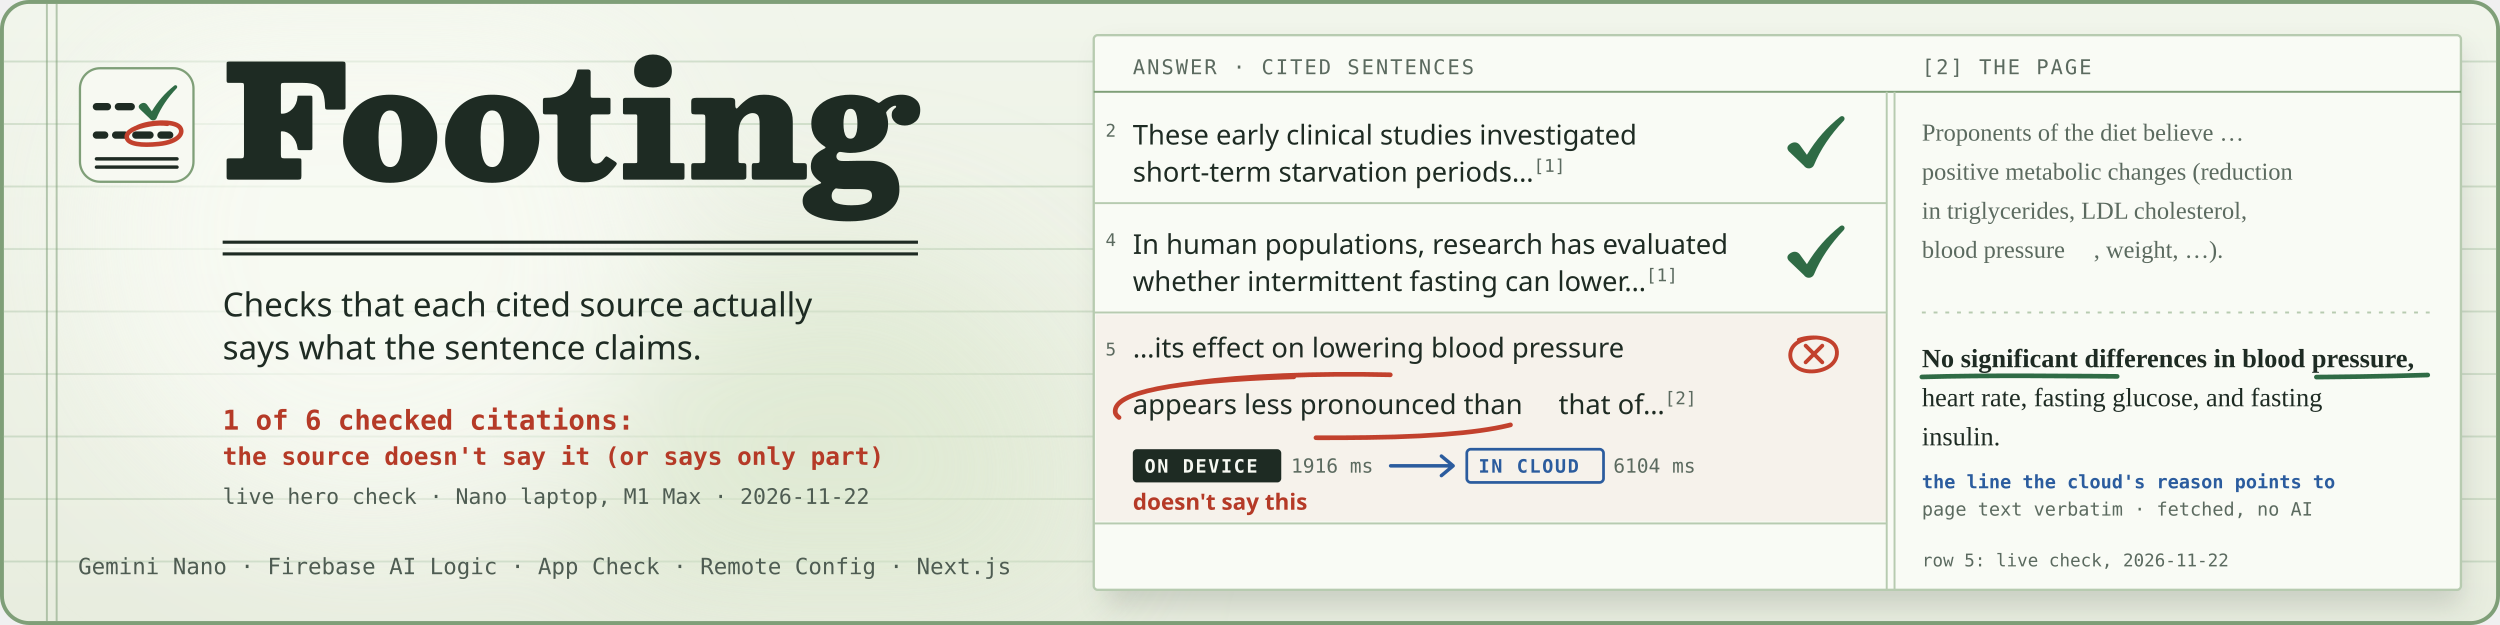
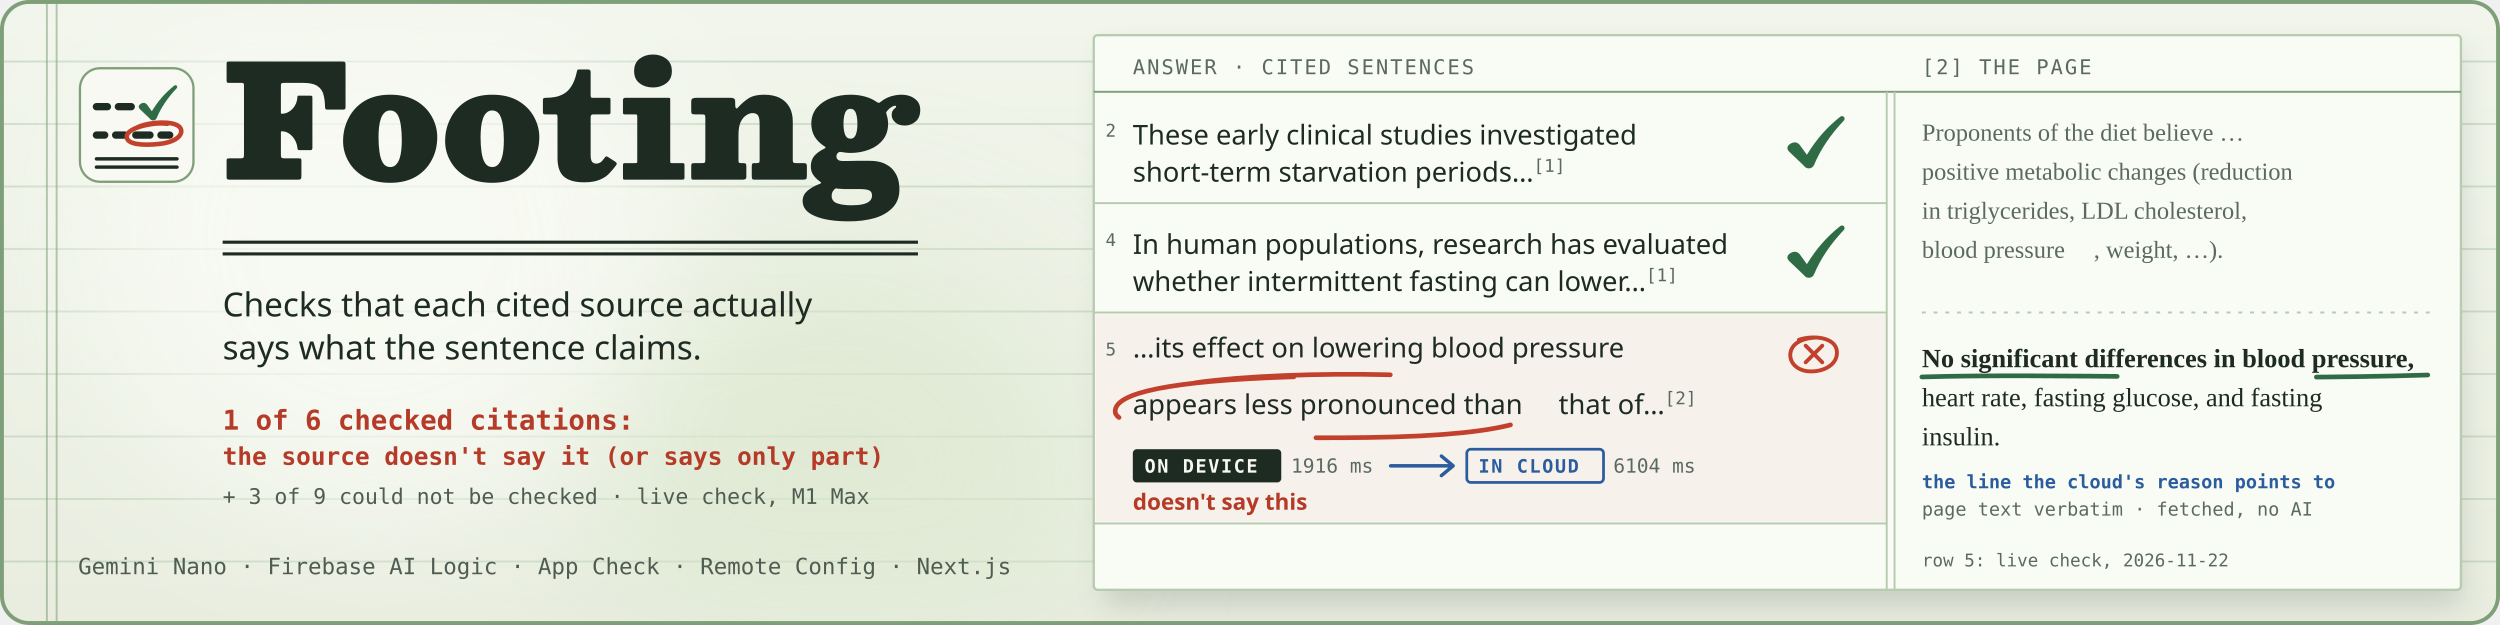
<svg xmlns="http://www.w3.org/2000/svg" viewBox="0 0 1280 320" width="1280" height="320" role="img" aria-label="Footing — checks each cited sentence against the page it cites: Every citation ticked in pencil, the bad ones circled red; the sentence beside the source line that doesn't say it.">
  <style>
    .sans { font-family: 'Segoe UI', system-ui, -apple-system, sans-serif; }
    .mono { font-family: ui-monospace, SFMono-Regular, Menlo, Consolas, monospace; }
    .page { font-family: Georgia, 'Times New Roman', serif; }
    .drift-a { animation: drift-a 17s ease-in-out infinite alternate; }
    .drift-b { animation: drift-b 14s ease-in-out infinite alternate; }
    @keyframes drift-a { from { transform: translate(0, 0); } to { transform: translate(90px, 22px); } }
    @keyframes drift-b { from { transform: translate(0, 0); } to { transform: translate(-70px, -18px); } }
    .pop { transform-box: fill-box; transform-origin: left center; animation: pop 8s cubic-bezier(.2, 1.4, .4, 1) infinite; }
    @keyframes pop { 0%, 58% { transform: scale(1); } 61% { transform: scale(1.08); } 66%, 100% { transform: scale(1); } }
    @media (prefers-reduced-motion: reduce) { * { animation: none !important; } }
  </style>
  <defs>
    <linearGradient id="plate" x1="0" y1="0" x2="0" y2="1">
      <stop offset="0" stop-color="#F1F5EB" />
      <stop offset="1" stop-color="#E8EDDF" />
    </linearGradient>
    <pattern id="ledger" width="64" height="32" patternUnits="userSpaceOnUse">
      <path d="M0 31.5 H64" stroke="#B7CBB0" stroke-width="1" opacity=".55" />
    </pattern>
    <filter id="lamp" x="-60%" y="-60%" width="220%" height="220%">
      <feGaussianBlur stdDeviation="38" />
    </filter>
    <filter id="lift" x="-5%" y="-10%" width="110%" height="130%">
      <feGaussianBlur stdDeviation="7" />
    </filter>
    <symbol id="tk" viewBox="258 74 184 172">
      <path d="M270 166 C281 157 293 157 301 167 L322 196 C350 150 380 116 420 84 C428 78 437 87 431 95 C392 136 362 180 343 226 C338 238 321 240 313 228 L269 186 C263 179 263 172 270 166 Z" fill="#2F6B45" />
    </symbol>
    <clipPath id="plate-clip">
      <rect x="2" y="2" width="1276" height="316" rx="13" />
    </clipPath>
    <clipPath id="wm-clip">
      <g transform="translate(114 92) scale(0.84)">
        <path d="M3.6-59.0L11.2-59.0Q12.2-59.0 12.6-58.8Q13.0-58.5 13.0-57.4L13.0-57.4L13.0-15.3Q13.0-13.8 12.6-13.4Q12.3-13.0 10.9-13.0L10.9-13.0L4.2-13.0Q3.2-13.0 2.8-12.8Q2.4-12.6 2.4-11.6L2.4-11.6L2.4-1.7Q2.4-0.5 2.8-0.3Q3.2 0 4.4 0L4.4 0L45.7 0Q47.2 0 47.6-0.4Q48-0.8 48-2.3L48-2.3L48-11.2Q48-12.5 47.8-12.7Q47.6-13.0 46.2-13.0L46.2-13.0L37.8-13.0Q36.3-13.0 35.9-13.4Q35.5-13.8 35.5-15.2L35.5-15.2L35.5-28.9Q35.5-29.1 35.6-29.3Q35.7-29.5 36.1-29.5L36.1-29.5L36.2-29.5Q39.5-29.5 42.3-26.6Q45.1-23.6 45.6-19.3L45.6-19.3Q45.6-18.4 46.0-18.2Q46.4-18.0 47.4-18.0L47.4-18.0L53.2-18.0Q54.1-18.0 54.4-18.3Q54.7-18.6 54.7-19.5L54.7-19.5L54.7-49.7Q54.7-50.5 54.6-50.9Q54.4-51.2 53.6-51.2L53.6-51.2L46.3-51.2Q45.7-51.2 45.6-51.0Q45.6-50.9 45.6-50.4L45.6-50.4Q45.3-46.0 42.5-43.1Q39.7-40.2 36.0-40.2L36.0-40.2L36.0-40.2Q35.8-40.2 35.6-40.3Q35.5-40.5 35.5-40.8L35.5-40.8L35.5-57.5Q35.5-58.6 36.0-58.8Q36.4-59.0 37.5-59.0L37.5-59.0L49.0-59.0Q54.3-59.0 57.1-57.5Q60-55.9 61.2-52.7Q62.3-49.4 62.4-44.4L62.4-44.4Q62.4-43.2 62.9-42.9Q63.3-42.7 64.6-42.7L64.6-42.7L73.2-42.7Q74.2-42.7 74.5-43.0Q74.9-43.2 74.9-44.2L74.9-44.2L74.9-70.1Q74.9-71.3 74.6-71.6Q74.3-72 73.2-72L73.2-72L4.0-72Q3.1-72 2.8-71.8Q2.4-71.7 2.4-70.8L2.4-70.8L2.4-60.6Q2.4-59.7 2.6-59.4Q2.8-59.0 3.6-59.0L3.6-59.0ZM95.0-25.9L95.0-25.9Q95.0-28.9 95.3-31.8Q95.6-34.8 96.4-37.1Q97.2-39.5 98.6-40.8Q100.0-42.2 102.1-42.2L102.1-42.2Q104.9-42.2 106.5-39.8Q108-37.3 108.6-33.1Q109.2-29.0 109.2-24L109.2-24Q109.2-21.0 108.9-18.1Q108.6-15.2 107.8-12.8Q107.0-10.5 105.6-9.1Q104.2-7.7 102.1-7.7L102.1-7.7Q99.3-7.7 97.7-10.2Q96.2-12.6 95.6-16.8Q95.0-20.9 95.0-25.9ZM73.4-23.5L73.4-23.5Q73.4-16.8 76.8-11.0Q80.1-5.2 86.5-1.6Q92.9 1.9 102.1 1.9L102.1 1.9Q111.3 1.9 117.7-1.8Q124.1-5.6 127.4-11.9Q130.8-18.2 130.8-25.9L130.8-25.9Q130.8-32.6 127.4-38.6Q124.1-44.5 117.7-48.2Q111.3-51.8 102.1-51.8L102.1-51.8Q92.9-51.8 86.5-48.0Q80.1-44.1 76.8-37.6Q73.4-31.2 73.4-23.5ZM157.2-25.9L157.2-25.9Q157.2-28.9 157.5-31.8Q157.8-34.8 158.6-37.1Q159.4-39.5 160.8-40.8Q162.2-42.2 164.3-42.2L164.3-42.2Q167.1-42.2 168.7-39.8Q170.2-37.3 170.8-33.1Q171.4-29.0 171.4-24L171.4-24Q171.4-21.0 171.1-18.1Q170.8-15.2 170.0-12.8Q169.2-10.5 167.8-9.1Q166.4-7.7 164.3-7.7L164.3-7.7Q161.5-7.7 159.9-10.2Q158.4-12.6 157.8-16.8Q157.2-20.9 157.2-25.9ZM135.6-23.5L135.6-23.5Q135.6-16.8 139.0-11.0Q142.3-5.2 148.7-1.6Q155.1 1.9 164.3 1.9L164.3 1.9Q173.5 1.9 179.9-1.8Q186.3-5.6 189.6-11.9Q193.0-18.2 193.0-25.9L193.0-25.9Q193.0-32.6 189.6-38.6Q186.3-44.5 179.9-48.2Q173.5-51.8 164.3-51.8L164.3-51.8Q155.1-51.8 148.7-48.0Q142.3-44.1 139.0-37.6Q135.6-31.2 135.6-23.5ZM239.9-8.9L239.9-8.9Q240.4-9.7 240.1-10.2Q239.8-10.7 238.8-11.3L238.8-11.3L234.9-13.8Q234-14.4 233.6-14.1Q233.2-13.9 232.7-13.2L232.7-13.2Q231.4-11.3 230.2-10.5Q229.0-9.8 227.7-9.8L227.7-9.8Q226.0-9.8 225.1-11.0Q224.3-12.3 224.3-14.8L224.3-14.8L224.3-38.3Q224.3-39.0 224.7-39.4Q225.1-39.8 225.8-39.8L225.8-39.8L235.1-39.8Q235.8-39.8 236.1-40.1Q236.4-40.4 236.4-41.0L236.4-41.0L236.4-48.6Q236.4-49.4 236.2-49.7Q236.0-49.9 235.2-49.9L235.2-49.9L225.8-49.9Q224.7-49.9 224.5-50.3Q224.3-50.7 224.3-51.8L224.3-51.8L224.3-65.6Q224.3-67.2 222.6-67.2L222.6-67.2L217.7-67.2Q216.3-67.2 216.2-66.9Q216-66.5 215.8-65.4L215.8-65.4Q214.6-60.1 212.6-57Q210.6-53.9 208.0-52.4Q205.4-50.9 202.6-50.4Q199.7-49.9 196.9-49.9L196.9-49.9Q195.8-49.9 195.5-49.6Q195.2-49.2 195.2-48.1L195.2-48.1L195.2-41.4Q195.2-40.5 195.4-40.2Q195.7-39.8 196.6-39.8L196.6-39.8L202.7-39.8Q203.8-39.8 203.9-39.4Q204.1-39.0 204.1-38.0L204.1-38.0L204.1-13.1Q204.1-5.2 208.1-1.8Q212.0 1.6 220.4 1.6L220.4 1.6Q226.3 1.6 229.9 0.0Q233.6-1.5 235.8-4.0Q238.1-6.4 239.9-8.9ZM250.8-66.2L250.8-66.2Q250.8-61.3 254.1-58.8Q257.5-56.2 262.3-56.2L262.3-56.2Q267.0-56.2 270.4-58.8Q273.8-61.3 273.8-66.2L273.8-66.2Q273.8-71.1 270.4-73.7Q267.0-76.3 262.3-76.3L262.3-76.3Q257.5-76.3 254.1-73.7Q250.8-71.1 250.8-66.2ZM245.3-39.8L251.8-39.8Q252.7-39.8 252.7-38.6L252.7-38.6L252.7-11.1Q252.7-10.4 252.4-10.2Q252.2-10.1 251.4-10.1L251.4-10.1L245.3-10.1Q244.5-10.1 244.2-9.8Q244.0-9.6 244.0-8.7L244.0-8.7L244.0-1.2Q244.0-0.4 244.2-0.2Q244.5 0 245.2 0L245.2 0L279.6 0Q280.8 0 281.1-0.2Q281.5-0.4 281.5-1.5L281.5-1.5L281.5-8.9Q281.5-9.7 281.2-9.9Q280.9-10.1 280.1-10.1L280.1-10.1L273.8-10.1Q273.1-10.1 273.0-10.3Q272.8-10.6 272.8-11.3L272.8-11.3L272.8-49.0Q272.8-49.6 272.6-49.8Q272.3-49.9 271.6-49.9L271.6-49.9L245.5-49.9Q244.0-49.9 244.0-48.6L244.0-48.6L244.0-40.8Q244.0-40.2 244.3-40.0Q244.7-39.8 245.3-39.8L245.3-39.8ZM288.0-39.8L292.0-39.8Q293.4-39.8 293.8-39.5Q294.2-39.1 294.2-37.6L294.2-37.6L294.2-12.1Q294.2-10.6 293.7-10.3Q293.3-10.1 291.8-10.1L291.8-10.1L287.5-10.1Q286.2-10.1 285.9-9.7Q285.6-9.4 285.6-8.1L285.6-8.1L285.6-2.0Q285.6-0.8 285.8-0.4Q286.0 0 287.1 0L287.1 0L316.8 0Q317.9 0 318.5-0.3Q319.2-0.5 319.2-1.8L319.2-1.8L319.2-8.3Q319.2-9.5 318.7-9.8Q318.3-10.1 317.2-10.1L317.2-10.1L316.1-10.1Q314.9-10.1 314.6-10.5Q314.4-10.9 314.4-12.0L314.4-12.0L314.4-27.2Q314.4-32.1 315.7-35.1Q317.1-38.0 319.2-39.3Q321.2-40.6 323.0-40.6L323.0-40.6Q325.2-40.6 326.3-39.2Q327.3-37.8 327.3-33.9L327.3-33.9L327.3-12.0Q327.3-10.7 327.0-10.4Q326.6-10.1 325.3-10.1L325.3-10.1L324.0-10.1Q322.9-10.1 322.7-9.5Q322.5-8.9 322.5-7.9L322.5-7.9L322.5-2.2Q322.5-0.9 322.8-0.4Q323.1 0 324.4 0L324.4 0L353.3 0Q355.0 0 355.6-0.4Q356.1-0.7 356.1-2.5L356.1-2.5L356.1-8.3Q356.1-9.3 355.7-9.7Q355.3-10.1 354.4-10.1L354.4-10.1L349.8-10.1Q348.3-10.1 347.9-10.4Q347.5-10.7 347.5-12.1L347.5-12.1L347.5-35.4Q347.5-40.6 345.5-44.2Q343.4-47.9 339.5-49.9Q335.6-51.8 330-51.8L330-51.8Q323.9-51.8 320.4-49.5Q317.0-47.2 314.4-44.3L314.4-44.3Q313.6-43.3 313.1-43.4L313.1-43.4Q313.0-43.5 312.9-43.6L312.9-43.6Q312.4-44.0 312.4-45.8L312.4-45.8L312.4-47.5Q312.4-49.1 311.6-49.5Q310.8-49.9 309.7-49.9L309.7-49.9L288.7-49.9Q287.2-49.9 286.4-49.5Q285.6-49.1 285.6-47.4L285.6-47.4L285.6-42.3Q285.6-40.7 285.9-40.3Q286.3-39.8 288.0-39.8L288.0-39.8ZM358.8-34.1L358.8-34.1Q358.8-29.6 360.9-26.1Q363.1-22.7 366.7-20.4L366.7-20.4Q367.5-20.0 367.5-19.6Q367.4-19.2 366.5-18.8L366.5-18.8Q362.8-17.0 360.6-14.5Q358.5-11.9 358.5-8.1L358.5-8.1Q358.5-5.1 360.0-2.9Q361.5-0.7 363.9 1.0L363.9 1.0Q364.8 1.6 364.8 1.9Q364.8 2.3 363.7 2.6L363.7 2.6Q359.4 4.3 356.4 6.8Q353.5 9.3 353.5 13.0L353.5 13.0Q353.5 19.1 361.1 22.2Q368.6 25.4 381.8 25.4L381.8 25.4Q390.4 25.4 397.4 23.4Q404.4 21.3 408.4 17.0Q412.5 12.7 412.5 6.0L412.5 6.0Q412.5 1.8 411.3-1.5Q410.0-4.7 407.7-7.0Q405.3-9.2 402-10.4Q398.7-11.5 394.6-11.5L394.6-11.5Q393.6-11.5 391.2-11.5Q388.9-11.5 386.3-11.5Q383.6-11.5 381.3-11.4Q379.1-11.4 378.1-11.4L378.1-11.4Q375.6-11.4 374.9-12.3Q374.1-13.1 374.1-14.1L374.1-14.1Q374.1-14.8 374.3-15.3Q374.5-15.8 375.0-16.3L375.0-16.3Q375.4-16.7 375.7-16.8Q376.1-17.0 376.8-16.9L376.8-16.9Q378.2-16.7 379.7-16.5Q381.1-16.3 382.7-16.3L382.7-16.3Q388.9-16.3 394.2-18.4Q399.4-20.4 402.5-24.4Q405.6-28.3 405.6-34.1L405.6-34.1Q405.6-36.9 404.7-39.6L404.7-39.6Q404.4-40.5 404.4-40.9Q404.5-41.3 405.1-42L405.1-42Q406.3-43.5 407.7-44.3Q409.1-45.1 409.8-45.1L409.8-45.1Q410.5-45.1 410.5-44.5L410.5-44.5Q410.5-44.0 409.8-43.6Q409.2-43.2 408.5-42.2Q407.8-41.3 407.8-39.2L407.8-39.2Q407.8-37.0 409.9-35.0Q412.0-33.0 415.8-33.0L415.8-33.0Q419.4-33.0 422.3-35.4Q425.2-37.7 425.2-42.6L425.2-42.6Q425.2-45.6 423.6-47.7Q421.9-49.7 419.3-50.8Q416.7-51.8 413.8-51.8L413.8-51.8Q410.7-51.8 407.3-50.8Q403.8-49.7 401.0-47.4L401.0-47.4Q400.1-46.7 399.8-46.8Q399.6-46.8 398.6-47.4L398.6-47.4Q395.5-49.6 391.4-50.7Q387.3-51.8 382.7-51.8L382.7-51.8Q376.4-51.8 370.9-49.8Q365.5-47.8 362.1-43.8Q358.8-39.8 358.8-34.1ZM395.8 9.7L395.8 9.7Q395.8 11.7 394.4 13.0Q392.9 14.4 390.1 15Q387.4 15.6 383.3 15.6L383.3 15.6Q377.9 15.6 374.5 14.4Q371.2 13.2 371.2 9.8L371.2 9.8Q371.2 8.7 371.6 7.7Q372.0 6.7 373.0 5.8L373.0 5.8Q373.4 5.3 374.0 5.3Q374.6 5.4 375.4 5.5L375.4 5.5Q376.2 5.6 377.0 5.6Q377.8 5.7 378.5 5.7L378.5 5.7L387.6 5.7Q392.3 5.7 394.0 6.5Q395.8 7.2 395.8 9.7ZM378.4-34.1Q378.4-36.7 378.8-38.7Q379.2-40.8 380.1-42Q381.0-43.2 382.7-43.2Q384.3-43.2 385.2-42Q386.1-40.8 386.5-38.7Q386.9-36.7 386.9-34.1Q386.9-31.5 386.5-29.4Q386.1-27.4 385.2-26.2Q384.3-25.0 382.7-25.0Q381.0-25.0 380.1-26.2Q379.2-27.4 378.8-29.4Q378.4-31.5 378.4-34.1Z" />
      </g>
    </clipPath>
    <clipPath id="tk1">
      <rect x="914" y="58" height="34" width="34">
        <animate attributeName="width" values="34;34;0;0;34;34" keyTimes="0;.10;.14;.20;.23;1" dur="8s" repeatCount="indefinite" />
      </rect>
    </clipPath>
    <clipPath id="tk2">
      <rect x="914" y="114" height="34" width="34">
        <animate attributeName="width" values="34;34;0;0;34;34" keyTimes="0;.10;.14;.26;.29;1" dur="8s" repeatCount="indefinite" />
      </rect>
    </clipPath>
  </defs>
  <rect x="1" y="1" width="1278" height="318" rx="14" fill="url(#plate)" stroke="#7F9F78" stroke-width="2" />
  <g clip-path="url(#plate-clip)">
    <rect x="2" y="2" width="1276" height="316" rx="13" fill="url(#ledger)" />
    <g filter="url(#lamp)" opacity=".7">
      <circle class="drift-a" cx="190" cy="120" r="150" fill="#FBFDF7" />
      <circle class="drift-b" cx="430" cy="250" r="120" fill="#DCE8CF" />
    </g>
  </g>
  <path d="M24 2 V318 M29 2 V318" stroke="#7F9F78" stroke-width="1" opacity=".55" />
  <g transform="translate(40 34) scale(0.1171875)">
    <rect x="8" y="8" width="496" height="496" rx="88" fill="#F7F9F2" stroke="#7F9F78" stroke-width="10" />
    <path d="M80 176 H128 M176 176 H232" stroke="#1E2B23" stroke-width="32" stroke-linecap="round" />
    <path d="M270 166 C281 157 293 157 301 167 L322 196 C350 150 380 116 420 84 C428 78 437 87 431 95 C392 136 362 180 343 226 C338 238 321 240 313 228 L269 186 C263 179 263 172 270 166 Z" fill="#2F6B45" />
    <path d="M80 300 H116 M164 300 H204 M252 300 H314 M362 300 H400" stroke="#1E2B23" stroke-width="32" stroke-linecap="round" />
    <path d="M262 262 C318 240 420 242 444 270 C466 296 438 336 350 340 C276 344 214 334 212 304 C210 280 248 260 318 252 C346 249 372 250 392 254" fill="none" stroke="#C2412D" stroke-width="20" stroke-linecap="round" transform="rotate(-3 330 296)" />
    <path d="M80 404 H432 M80 440 H432" stroke="#1E2B23" stroke-width="15" stroke-linecap="round" />
  </g>
  <g transform="translate(114 92) scale(0.84)">
    <path d="M3.6-59.0L11.2-59.0Q12.2-59.0 12.6-58.8Q13.0-58.5 13.0-57.4L13.0-57.4L13.0-15.3Q13.0-13.8 12.6-13.4Q12.3-13.0 10.9-13.0L10.9-13.0L4.2-13.0Q3.2-13.0 2.8-12.8Q2.4-12.6 2.4-11.6L2.4-11.6L2.4-1.7Q2.4-0.5 2.8-0.3Q3.2 0 4.4 0L4.4 0L45.7 0Q47.2 0 47.6-0.4Q48-0.8 48-2.3L48-2.3L48-11.2Q48-12.5 47.8-12.7Q47.6-13.0 46.2-13.0L46.2-13.0L37.8-13.0Q36.3-13.0 35.9-13.4Q35.5-13.8 35.5-15.2L35.5-15.2L35.5-28.9Q35.5-29.1 35.6-29.3Q35.7-29.5 36.1-29.5L36.1-29.5L36.2-29.5Q39.5-29.5 42.3-26.6Q45.1-23.6 45.6-19.3L45.6-19.3Q45.6-18.4 46.0-18.2Q46.4-18.0 47.4-18.0L47.4-18.0L53.2-18.0Q54.1-18.0 54.4-18.3Q54.7-18.6 54.7-19.5L54.7-19.5L54.7-49.7Q54.7-50.5 54.6-50.9Q54.4-51.2 53.6-51.2L53.6-51.2L46.3-51.2Q45.7-51.2 45.6-51.0Q45.6-50.9 45.6-50.4L45.6-50.4Q45.3-46.0 42.5-43.1Q39.7-40.2 36.0-40.2L36.0-40.2L36.0-40.2Q35.8-40.2 35.6-40.3Q35.5-40.5 35.5-40.8L35.5-40.8L35.5-57.5Q35.5-58.6 36.0-58.8Q36.4-59.0 37.5-59.0L37.5-59.0L49.0-59.0Q54.3-59.0 57.1-57.5Q60-55.9 61.2-52.7Q62.3-49.4 62.4-44.4L62.4-44.4Q62.4-43.2 62.9-42.9Q63.3-42.7 64.6-42.7L64.6-42.7L73.2-42.7Q74.2-42.7 74.5-43.0Q74.9-43.2 74.9-44.2L74.9-44.2L74.9-70.1Q74.9-71.3 74.6-71.6Q74.3-72 73.2-72L73.2-72L4.0-72Q3.1-72 2.8-71.8Q2.4-71.7 2.4-70.8L2.4-70.8L2.4-60.6Q2.4-59.7 2.6-59.4Q2.8-59.0 3.6-59.0L3.6-59.0ZM95.0-25.9L95.0-25.9Q95.0-28.9 95.3-31.8Q95.6-34.8 96.4-37.1Q97.2-39.5 98.6-40.8Q100.0-42.2 102.1-42.2L102.1-42.2Q104.9-42.2 106.5-39.8Q108-37.3 108.6-33.1Q109.2-29.0 109.2-24L109.2-24Q109.2-21.0 108.9-18.1Q108.6-15.2 107.8-12.8Q107.0-10.5 105.6-9.1Q104.2-7.7 102.1-7.7L102.1-7.7Q99.3-7.7 97.7-10.2Q96.2-12.6 95.6-16.8Q95.0-20.9 95.0-25.9ZM73.4-23.5L73.4-23.5Q73.4-16.8 76.8-11.0Q80.1-5.2 86.5-1.6Q92.9 1.9 102.1 1.9L102.1 1.9Q111.3 1.9 117.7-1.8Q124.1-5.6 127.4-11.9Q130.8-18.2 130.8-25.9L130.8-25.9Q130.8-32.6 127.4-38.6Q124.1-44.5 117.7-48.2Q111.3-51.8 102.1-51.8L102.1-51.8Q92.9-51.8 86.5-48.0Q80.1-44.1 76.8-37.6Q73.4-31.2 73.4-23.5ZM157.2-25.9L157.2-25.9Q157.2-28.9 157.5-31.8Q157.8-34.8 158.6-37.1Q159.4-39.5 160.8-40.8Q162.2-42.2 164.3-42.2L164.3-42.2Q167.1-42.2 168.7-39.8Q170.2-37.3 170.8-33.1Q171.4-29.0 171.4-24L171.4-24Q171.4-21.0 171.1-18.1Q170.8-15.2 170.0-12.8Q169.2-10.5 167.8-9.1Q166.4-7.7 164.3-7.7L164.3-7.7Q161.5-7.7 159.9-10.2Q158.4-12.6 157.8-16.8Q157.2-20.9 157.2-25.9ZM135.6-23.5L135.6-23.5Q135.6-16.8 139.0-11.0Q142.3-5.2 148.7-1.6Q155.1 1.9 164.3 1.9L164.3 1.9Q173.5 1.9 179.9-1.8Q186.3-5.6 189.6-11.9Q193.0-18.2 193.0-25.9L193.0-25.9Q193.0-32.6 189.6-38.6Q186.3-44.5 179.9-48.2Q173.5-51.8 164.3-51.8L164.3-51.8Q155.1-51.8 148.7-48.0Q142.3-44.1 139.0-37.6Q135.6-31.2 135.6-23.5ZM239.9-8.9L239.9-8.9Q240.4-9.7 240.1-10.2Q239.8-10.7 238.8-11.3L238.8-11.3L234.9-13.8Q234-14.4 233.6-14.1Q233.2-13.9 232.7-13.2L232.7-13.2Q231.4-11.3 230.2-10.5Q229.0-9.8 227.7-9.8L227.7-9.8Q226.0-9.8 225.1-11.0Q224.3-12.3 224.3-14.8L224.3-14.8L224.3-38.3Q224.3-39.0 224.7-39.4Q225.1-39.8 225.8-39.8L225.8-39.8L235.1-39.8Q235.8-39.8 236.1-40.1Q236.4-40.4 236.4-41.0L236.4-41.0L236.4-48.6Q236.4-49.4 236.2-49.7Q236.0-49.9 235.2-49.9L235.2-49.9L225.8-49.9Q224.7-49.9 224.5-50.3Q224.3-50.7 224.3-51.8L224.3-51.8L224.3-65.6Q224.3-67.2 222.6-67.2L222.6-67.2L217.7-67.2Q216.3-67.2 216.2-66.9Q216-66.5 215.8-65.4L215.8-65.4Q214.6-60.1 212.6-57Q210.6-53.9 208.0-52.4Q205.4-50.9 202.6-50.4Q199.7-49.9 196.9-49.9L196.9-49.9Q195.8-49.9 195.5-49.6Q195.2-49.2 195.2-48.1L195.2-48.1L195.2-41.4Q195.2-40.5 195.4-40.2Q195.7-39.8 196.6-39.8L196.6-39.8L202.7-39.8Q203.8-39.8 203.9-39.4Q204.1-39.0 204.1-38.0L204.1-38.0L204.1-13.1Q204.1-5.2 208.1-1.8Q212.0 1.6 220.4 1.6L220.4 1.6Q226.3 1.6 229.9 0.0Q233.6-1.5 235.8-4.0Q238.1-6.4 239.9-8.9ZM250.8-66.2L250.8-66.2Q250.8-61.3 254.1-58.8Q257.5-56.2 262.3-56.2L262.3-56.2Q267.0-56.2 270.4-58.8Q273.8-61.3 273.8-66.2L273.8-66.2Q273.8-71.1 270.4-73.7Q267.0-76.3 262.3-76.3L262.3-76.3Q257.5-76.3 254.1-73.7Q250.8-71.1 250.8-66.2ZM245.3-39.8L251.8-39.8Q252.7-39.8 252.7-38.6L252.7-38.6L252.7-11.1Q252.7-10.4 252.4-10.2Q252.2-10.1 251.4-10.1L251.4-10.1L245.3-10.1Q244.5-10.1 244.2-9.8Q244.0-9.6 244.0-8.7L244.0-8.7L244.0-1.2Q244.0-0.4 244.2-0.2Q244.5 0 245.2 0L245.2 0L279.6 0Q280.8 0 281.1-0.2Q281.5-0.4 281.5-1.5L281.5-1.5L281.5-8.9Q281.5-9.7 281.2-9.9Q280.9-10.1 280.1-10.1L280.1-10.1L273.8-10.1Q273.1-10.1 273.0-10.3Q272.8-10.6 272.8-11.3L272.8-11.3L272.8-49.0Q272.8-49.6 272.6-49.8Q272.3-49.9 271.6-49.9L271.6-49.9L245.5-49.9Q244.0-49.9 244.0-48.6L244.0-48.6L244.0-40.8Q244.0-40.2 244.3-40.0Q244.7-39.8 245.3-39.8L245.3-39.8ZM288.0-39.8L292.0-39.8Q293.4-39.8 293.8-39.5Q294.2-39.1 294.2-37.6L294.2-37.6L294.2-12.1Q294.2-10.6 293.7-10.3Q293.3-10.1 291.8-10.1L291.8-10.1L287.5-10.1Q286.2-10.1 285.9-9.7Q285.6-9.4 285.6-8.1L285.6-8.1L285.6-2.0Q285.6-0.8 285.8-0.4Q286.0 0 287.1 0L287.1 0L316.8 0Q317.9 0 318.5-0.3Q319.2-0.5 319.2-1.8L319.2-1.8L319.2-8.3Q319.2-9.5 318.7-9.8Q318.3-10.1 317.2-10.1L317.2-10.1L316.1-10.1Q314.9-10.1 314.6-10.5Q314.4-10.9 314.4-12.0L314.4-12.0L314.4-27.2Q314.4-32.1 315.7-35.1Q317.1-38.0 319.2-39.3Q321.2-40.6 323.0-40.6L323.0-40.6Q325.2-40.6 326.3-39.2Q327.3-37.8 327.3-33.9L327.3-33.9L327.3-12.0Q327.3-10.7 327.0-10.4Q326.6-10.1 325.3-10.1L325.3-10.1L324.0-10.1Q322.9-10.1 322.7-9.5Q322.5-8.9 322.5-7.9L322.5-7.9L322.5-2.2Q322.5-0.9 322.8-0.4Q323.1 0 324.4 0L324.4 0L353.3 0Q355.0 0 355.6-0.4Q356.1-0.7 356.1-2.5L356.1-2.5L356.1-8.3Q356.1-9.3 355.7-9.7Q355.3-10.1 354.4-10.1L354.4-10.1L349.8-10.1Q348.3-10.1 347.9-10.4Q347.5-10.7 347.5-12.1L347.5-12.1L347.5-35.4Q347.5-40.6 345.5-44.2Q343.4-47.9 339.5-49.9Q335.6-51.8 330-51.8L330-51.8Q323.9-51.8 320.4-49.5Q317.0-47.2 314.4-44.3L314.4-44.3Q313.6-43.3 313.1-43.4L313.1-43.4Q313.0-43.5 312.9-43.6L312.9-43.6Q312.4-44.0 312.4-45.8L312.4-45.8L312.4-47.5Q312.4-49.1 311.6-49.5Q310.8-49.9 309.7-49.9L309.7-49.9L288.7-49.9Q287.2-49.9 286.4-49.5Q285.6-49.1 285.6-47.4L285.6-47.4L285.6-42.3Q285.6-40.7 285.9-40.3Q286.3-39.8 288.0-39.8L288.0-39.8ZM358.8-34.1L358.8-34.1Q358.8-29.6 360.9-26.1Q363.1-22.7 366.7-20.4L366.7-20.4Q367.5-20.0 367.5-19.6Q367.4-19.2 366.5-18.8L366.5-18.8Q362.8-17.0 360.6-14.5Q358.5-11.9 358.5-8.1L358.5-8.1Q358.5-5.1 360.0-2.9Q361.5-0.7 363.9 1.0L363.9 1.0Q364.8 1.6 364.8 1.9Q364.8 2.3 363.7 2.6L363.7 2.6Q359.4 4.3 356.4 6.8Q353.5 9.3 353.5 13.0L353.5 13.0Q353.5 19.1 361.1 22.2Q368.6 25.4 381.8 25.4L381.8 25.4Q390.4 25.4 397.4 23.4Q404.4 21.3 408.4 17.0Q412.5 12.7 412.5 6.0L412.5 6.0Q412.5 1.8 411.3-1.5Q410.0-4.7 407.7-7.0Q405.3-9.2 402-10.4Q398.7-11.5 394.6-11.5L394.6-11.5Q393.6-11.5 391.2-11.5Q388.9-11.5 386.3-11.5Q383.6-11.5 381.3-11.4Q379.1-11.4 378.1-11.4L378.1-11.4Q375.6-11.4 374.9-12.3Q374.1-13.1 374.1-14.1L374.1-14.1Q374.1-14.8 374.3-15.3Q374.5-15.8 375.0-16.3L375.0-16.3Q375.4-16.7 375.7-16.8Q376.1-17.0 376.8-16.9L376.8-16.9Q378.2-16.7 379.7-16.5Q381.1-16.3 382.7-16.3L382.7-16.3Q388.9-16.3 394.2-18.4Q399.4-20.4 402.5-24.4Q405.6-28.3 405.6-34.1L405.6-34.1Q405.6-36.9 404.7-39.6L404.7-39.6Q404.4-40.5 404.4-40.9Q404.5-41.3 405.1-42L405.1-42Q406.3-43.5 407.7-44.3Q409.1-45.1 409.8-45.1L409.8-45.1Q410.5-45.1 410.5-44.5L410.5-44.5Q410.5-44.0 409.8-43.6Q409.2-43.2 408.5-42.2Q407.8-41.3 407.8-39.2L407.8-39.2Q407.8-37.0 409.9-35.0Q412.0-33.0 415.8-33.0L415.8-33.0Q419.4-33.0 422.3-35.4Q425.2-37.7 425.2-42.6L425.2-42.6Q425.2-45.6 423.6-47.7Q421.9-49.7 419.3-50.8Q416.7-51.8 413.8-51.8L413.8-51.8Q410.7-51.8 407.3-50.8Q403.8-49.7 401.0-47.4L401.0-47.4Q400.1-46.7 399.8-46.8Q399.6-46.8 398.6-47.4L398.6-47.4Q395.5-49.6 391.4-50.7Q387.3-51.8 382.7-51.8L382.7-51.8Q376.4-51.8 370.9-49.8Q365.5-47.8 362.1-43.8Q358.8-39.8 358.8-34.1ZM395.8 9.7L395.8 9.7Q395.8 11.7 394.4 13.0Q392.9 14.4 390.1 15Q387.4 15.6 383.3 15.6L383.3 15.6Q377.9 15.6 374.5 14.4Q371.2 13.2 371.2 9.8L371.2 9.8Q371.2 8.7 371.6 7.7Q372.0 6.7 373.0 5.8L373.0 5.8Q373.4 5.3 374.0 5.3Q374.6 5.4 375.4 5.5L375.4 5.5Q376.2 5.6 377.0 5.6Q377.8 5.7 378.5 5.7L378.5 5.7L387.6 5.7Q392.3 5.7 394.0 6.5Q395.8 7.2 395.8 9.7ZM378.4-34.1Q378.4-36.7 378.8-38.7Q379.2-40.8 380.1-42Q381.0-43.2 382.7-43.2Q384.3-43.2 385.2-42Q386.1-40.8 386.5-38.7Q386.9-36.7 386.9-34.1Q386.9-31.5 386.5-29.4Q386.1-27.4 385.2-26.2Q384.3-25.0 382.7-25.0Q381.0-25.0 380.1-26.2Q379.2-27.4 378.8-29.4Q378.4-31.5 378.4-34.1Z" fill="#1E2B23" />
  </g>
  <g clip-path="url(#wm-clip)">
    <rect x="-120" y="20" width="70" height="110" fill="#FFFFFF" opacity=".55" transform="skewX(-18)">
      <animate attributeName="x" values="-120;-120;520;520" keyTimes="0;.64;.80;1" dur="8s" repeatCount="indefinite" />
    </rect>
  </g>
  <path d="M114 124 H470 M114 130 H470" stroke="#1E2B23" stroke-width="1.6" />
  <text class="sans" x="114" y="162" font-size="17" fill="#1E2B23">Checks that each cited source actually</text>
  <text class="sans" x="114" y="184" font-size="17" fill="#1E2B23">says what the sentence claims.</text>
  <g class="pop">
    <text class="mono" x="114" y="220" font-size="14" font-weight="700" fill="#B53A27">1 of 6 checked citations:<tspan x="114" dy="18" font-size="12.5">the source doesn't say it (or says only part)</tspan>
      <animate attributeName="opacity" values="1;1;0;0;1;1" keyTimes="0;.10;.13;.56;.60;1" dur="8s" repeatCount="indefinite" />
    </text>
    <text data-story="beat-2" class="mono" x="114" y="220" font-size="14" font-weight="700" fill="#4E5C52" opacity="0">0 of 6 checked citations:<tspan x="114" dy="18" font-size="12.5">the source doesn't say it (or says only part)</tspan>
      <animate attributeName="opacity" values="0;0;1;1;0;0" keyTimes="0;.10;.13;.56;.60;1" dur="8s" repeatCount="indefinite" />
    </text>
  </g>
-   <text class="mono" x="114" y="258" font-size="11" fill="#4E5C52">live hero check · Nano laptop, M1 Max · 2026-11-22</text>
+   <text class="mono" x="114" y="258" font-size="11" fill="#4E5C52">+ 3 of 9 could not be checked · live check, M1 Max</text>
  <text class="mono" x="40" y="294" font-size="11.5" fill="#4E5C52">Gemini Nano · Firebase AI Logic · App Check · Remote Config · Next.js</text>
  <rect x="566" y="26" width="694" height="284" rx="2" fill="#1E2B23" opacity=".16" filter="url(#lift)" />
  <rect x="560" y="18" width="700" height="284" rx="2" fill="#F9FBF5" stroke="#B7CBB0" stroke-width="1.2" />
  <text class="mono" x="580" y="38" font-size="10.5" fill="#5B6A5F" letter-spacing="1">ANSWER · CITED SENTENCES</text>
  <text class="mono" x="984" y="38" font-size="10.5" fill="#5B6A5F" letter-spacing="1">[2] THE PAGE</text>
  <path d="M560 47 H1260" stroke="#7F9F78" stroke-width="1" />
  <path d="M966 47 V302 M970 47 V302" stroke="#B7CBB0" stroke-width="1" />
  <path d="M560 104 H966 M560 160 H966 M560 268 H966" stroke="#B7CBB0" stroke-width="1" />
  <rect data-story="beat-2" x="562" y="56" width="402" height="48" fill="#DCE6D2" opacity="0">
    <animate attributeName="y" values="56;56;56;112;112;168;168;168" keyTimes="0;.17;.21;.24;.27;.31;.62;1" dur="8s" repeatCount="indefinite" />
    <animate attributeName="opacity" values="0;0;.9;.9;0;0" keyTimes="0;.17;.19;.60;.64;1" dur="8s" repeatCount="indefinite" />
  </rect>
  <rect x="561" y="161" width="405" height="106" fill="#C2412D" opacity=".05">
    <animate attributeName="opacity" values=".05;.05;0;0;.05;.05" keyTimes="0;.10;.14;.58;.62;1" dur="8s" repeatCount="indefinite" />
  </rect>
  <g class="sans" font-size="14" fill="#1E2B23">
    <text x="566" y="70" font-size="9" class="mono" fill="#5B6A5F">2</text>
    <text x="580" y="74">These early clinical studies investigated</text>
    <text x="580" y="93">short-term starvation periods…<tspan class="mono" font-size="9" fill="#5B6A5F" dy="-5"> [1]</tspan>
    </text>
    <text x="566" y="126" font-size="9" class="mono" fill="#5B6A5F">4</text>
    <text x="580" y="130">In human populations, research has evaluated</text>
    <text x="580" y="149">whether intermittent fasting can lower…<tspan class="mono" font-size="9" fill="#5B6A5F" dy="-5"> [1]</tspan>
    </text>
    <text x="566" y="182" font-size="9" class="mono" fill="#5B6A5F">5</text>
    <text x="580" y="183">…its effect on lowering blood pressure</text>
    <text x="580" y="212" textLength="196" lengthAdjust="spacingAndGlyphs">appears less pronounced than</text>
    <text x="798" y="212">that of…<tspan class="mono" font-size="9" fill="#5B6A5F" dy="-5"> [2]</tspan>
    </text>
  </g>
  <g clip-path="url(#tk1)">
    <use href="#tk" x="914" y="58" width="32" height="30" />
  </g>
  <g clip-path="url(#tk2)">
    <use href="#tk" x="914" y="114" width="32" height="30" />
  </g>
  <g>
    <animate attributeName="opacity" values="1;1;0;0;1;1" keyTimes="0;.10;.14;.33;.35;1" dur="8s" repeatCount="indefinite" />
    <rect x="580" y="230" width="76" height="17" rx="2" fill="#1E2B23" />
    <text class="mono" x="586" y="242" font-size="9.5" font-weight="700" fill="#F7F9F2" letter-spacing=".8">ON DEVICE</text>
    <text class="mono" x="661" y="242" font-size="10" fill="#5B6A5F">1916 ms</text>
  </g>
  <path d="M712 238.5 H744 M738 233.5 L744 238.5 L738 243.5" fill="none" stroke="#2B5C9E" stroke-width="1.8" stroke-linecap="round" stroke-linejoin="round" pathLength="100" stroke-dasharray="100 102">
    <animate attributeName="stroke-dashoffset" values="0;0;101;101;0;0" keyTimes="0;.10;.14;.38;.44;1" dur="8s" repeatCount="indefinite" />
  </path>
  <g>
    <animate attributeName="opacity" values="1;1;0;0;1;1" keyTimes="0;.10;.14;.44;.46;1" dur="8s" repeatCount="indefinite" />
    <rect x="751" y="230" width="70" height="17" rx="2" fill="none" stroke="#2B5C9E" stroke-width="1.4" />
    <text class="mono" x="757" y="242" font-size="9.5" font-weight="700" fill="#2B5C9E" letter-spacing=".8">IN CLOUD</text>
    <text class="mono" x="826" y="242" font-size="10" fill="#5B6A5F">6104 ms</text>
  </g>
  <g>
    <animate attributeName="opacity" values="1;1;0;0;1;1" keyTimes="0;.10;.13;.58;.60;1" dur="8s" repeatCount="indefinite" />
    <path d="M921 174 C928 171.5 940 172.5 940.5 180 C941 187.5 932 191 925 190 C918.5 189 915.5 184 917 179.5 C918.5 175 924 173 930 172.8" fill="none" stroke="#C2412D" stroke-width="2" stroke-linecap="round" />
    <path d="M924.5 177 L933 185.5 M933 177 L924.5 185.5" stroke="#C2412D" stroke-width="2" stroke-linecap="round" />
    <text class="sans" x="580" y="261" font-size="11.5" font-weight="600" fill="#B53A27">doesn't say this</text>
  </g>
  <g data-story="beat-3" opacity="0">
    <animate attributeName="opacity" values="0;0;1;1;0;0" keyTimes="0;.35;.37;.62;.66;1" dur="8s" repeatCount="indefinite" />
    <path d="M984 137 H1074" stroke="#1E2B23" stroke-width="1.6" stroke-dasharray="3 3" />
    <text class="mono" x="984" y="152" font-size="9.5" font-weight="700" fill="#1E2B23">Nano, on device: SUPPORTS · never final</text>
  </g>
  <path d="M612 196 C660 189 770 190 786 202 C798 212 780 223 700 224 C632 225 572 221 571 211 C570 201 600 195 660 193 C690 192 712 193 732 195" fill="none" stroke="#C2412D" stroke-width="2.4" stroke-linecap="round" stroke-linejoin="round" pathLength="100" stroke-dasharray="100 102">
    <animate attributeName="stroke-dashoffset" values="0;0;101;101;0;0" keyTimes="0;.10;.15;.52;.59;1" dur="8s" repeatCount="indefinite" />
  </path>
  <path data-story="beat-4" d="M610 194 C664 188 772 191 788 204 C799 214 778 225 698 226 C628 226 570 219 572 209" fill="none" stroke="#C2412D" stroke-width="1.2" stroke-linecap="round" opacity="0">
    <animate attributeName="opacity" values="0;0;.5;.5;0;0" keyTimes="0;.62;.68;.84;.90;1" dur="8s" repeatCount="indefinite" />
  </path>
  <g data-story="beat-3" opacity="0">
    <animate attributeName="opacity" values="0;0;1;1;0;0" keyTimes="0;.515;.52;.59;.60;1" dur="8s" repeatCount="indefinite" />
    <animateMotion path="M612 196 C660 189 770 190 786 202 C798 212 780 223 700 224 C632 225 572 221 571 211 C570 201 600 195 660 193 C690 192 712 193 732 195" keyPoints="0;0;1;1" keyTimes="0;.52;.59;1" calcMode="linear" dur="8s" repeatCount="indefinite" />
    <g transform="rotate(-38)">
      <path d="M0 0 L7 -3.2 L7 3.2 Z" fill="#C2412D" />
      <path d="M7 -3.2 L9.5 -4.2 L9.5 4.2 L7 3.2 Z" fill="#E8D9B0" />
      <rect x="9.5" y="-4.2" width="30" height="8.4" fill="#2F6B45" />
      <rect x="39.5" y="-4.2" width="5" height="8.4" fill="#B7CBB0" />
    </g>
  </g>
  <g class="page" font-size="12.5" fill="#5B6A5F">
    <text x="984" y="72">Proponents of the diet believe …</text>
    <text x="984" y="92">positive metabolic changes (reduction</text>
    <text x="984" y="112">in triglycerides, LDL cholesterol,</text>
    <text x="984" y="132" textLength="88" lengthAdjust="spacingAndGlyphs">blood pressure</text>
    <text x="1072" y="132">, weight, …).</text>
  </g>
  <path d="M984 160 H1244" stroke="#B7CBB0" stroke-width="1" stroke-dasharray="2 4" />
  <g class="page" font-size="13.5" fill="#1E2B23" font-weight="700">
    <text x="984" y="188" textLength="258" lengthAdjust="spacingAndGlyphs">No significant differences in blood pressure,</text>
    <text x="984" y="208" font-weight="400">heart rate, fasting glucose, and fasting</text>
    <text x="984" y="228" font-weight="400">insulin.</text>
  </g>
  <path d="M984 193 C1050 191 1150 195 1243 192" fill="none" stroke="#2F6B45" stroke-width="2.4" stroke-linecap="round" pathLength="100" stroke-dasharray="100 102">
    <animate attributeName="stroke-dashoffset" values="0;0;101;101;0;0" keyTimes="0;.10;.14;.47;.52;1" dur="8s" repeatCount="indefinite" />
  </path>
  <text class="mono" x="984" y="250" font-size="9.5" fill="#2B5C9E" font-weight="700">the line the cloud's reason points to<animate attributeName="opacity" values="1;1;0;0;1;1" keyTimes="0;.10;.14;.50;.53;1" dur="8s" repeatCount="indefinite" />
  </text>
  <text class="mono" x="984" y="264" font-size="9.5" fill="#5B6A5F">page text verbatim · fetched, no AI</text>
  <text class="mono" x="984" y="290" font-size="9" fill="#5B6A5F">row 5: live check, 2026-11-22</text>
</svg>
